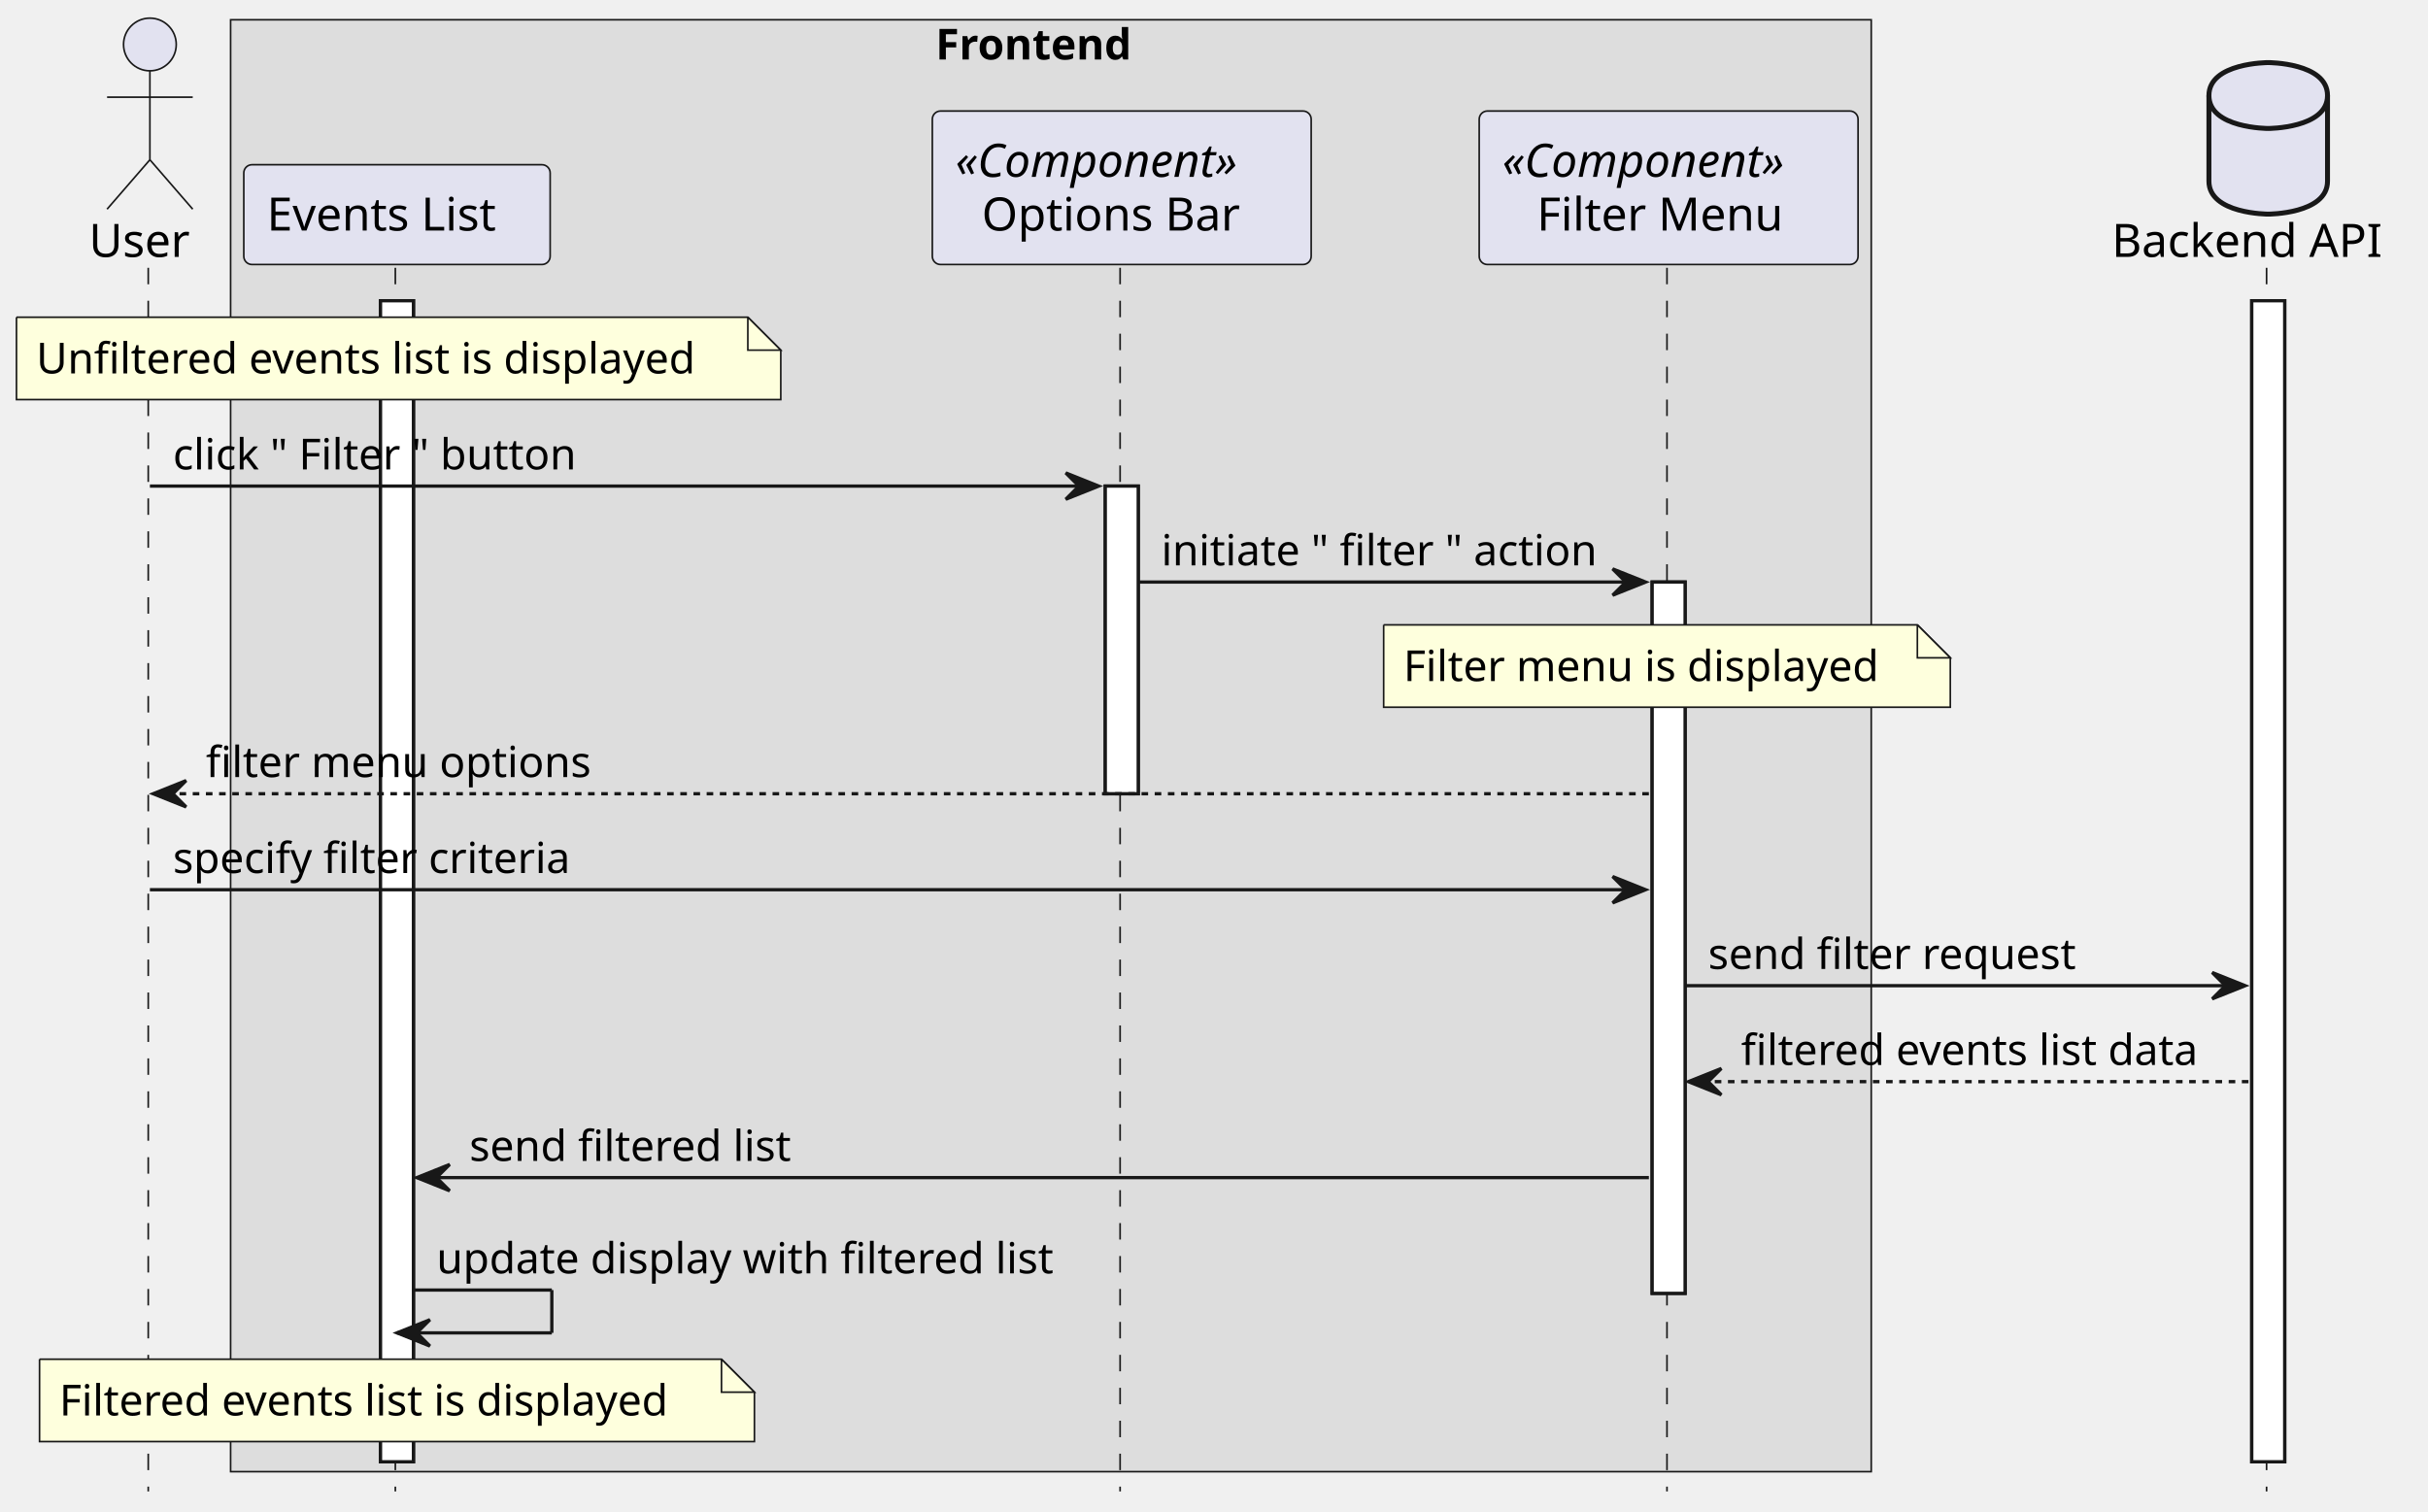
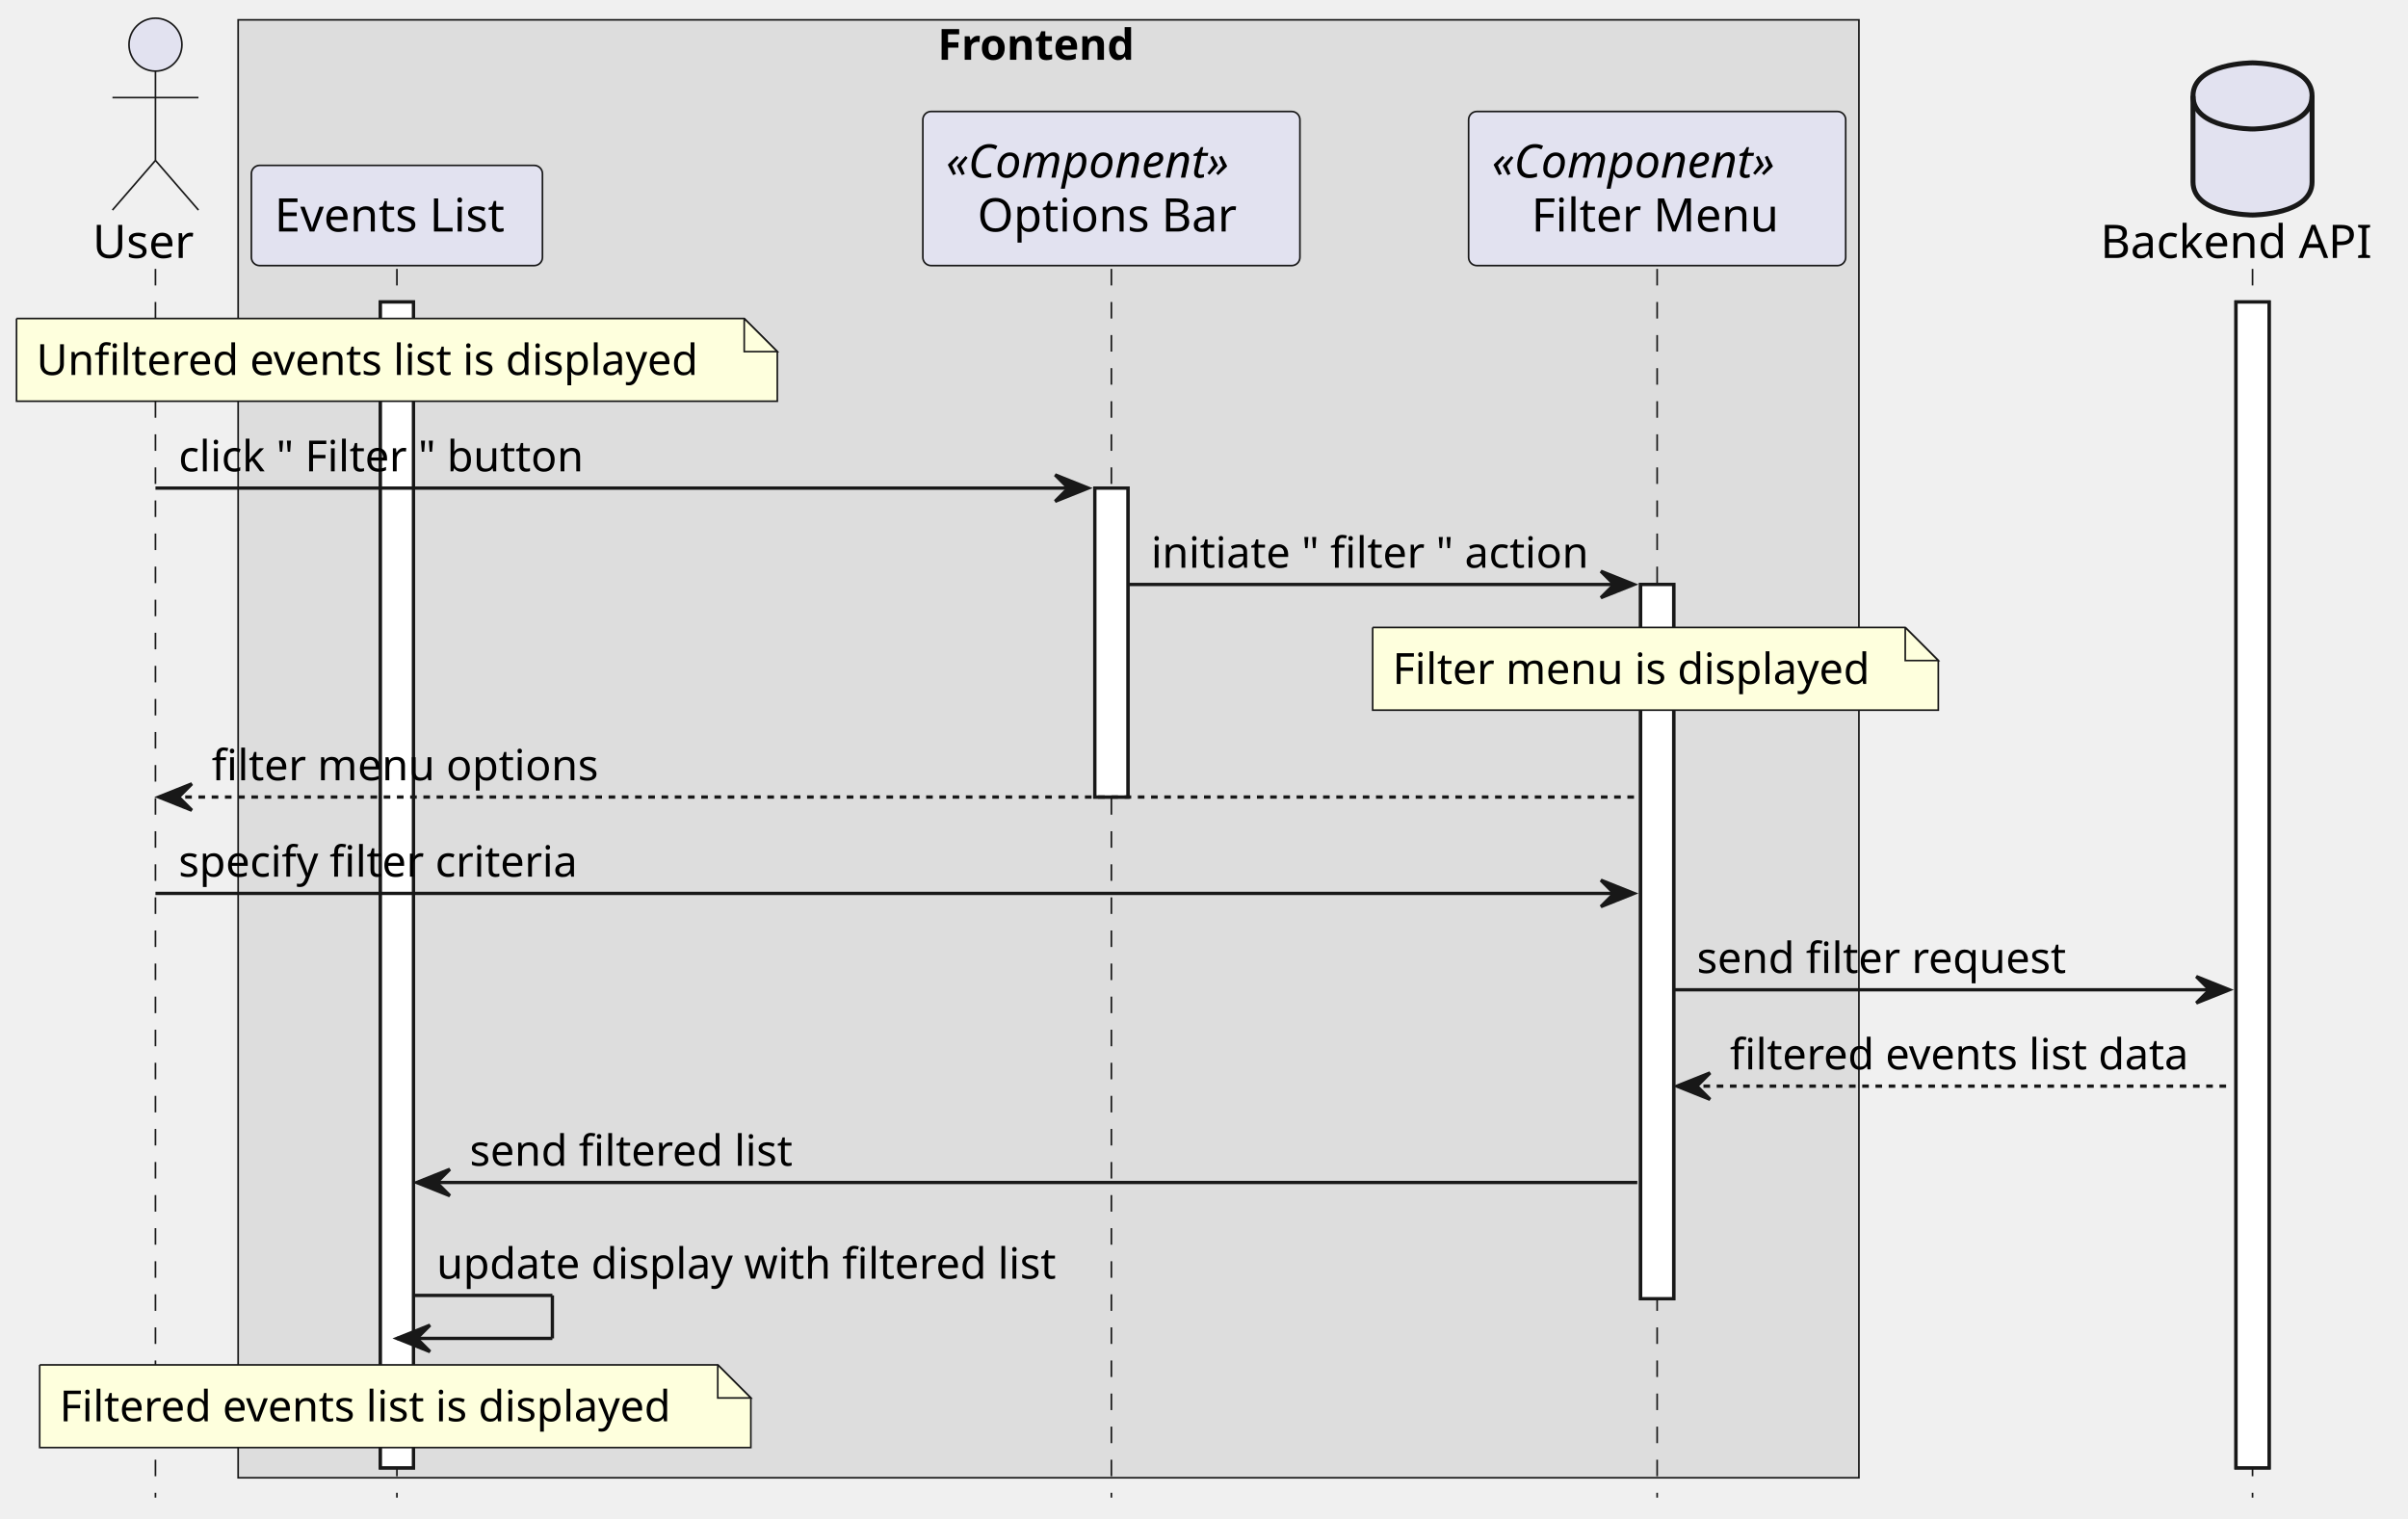
- <svg xmlns="http://www.w3.org/2000/svg" contentStyleType="text/css" height="459px" preserveAspectRatio="none" style="width:737px;height:459px;background:#FFFFFF;" version="1.1" viewBox="0 0 737 459" width="737px" zoomAndPan="magnify">
+ <svg xmlns="http://www.w3.org/2000/svg" contentStyleType="text/css" height="459px" preserveAspectRatio="none" style="width:728px;height:459px;background:#FFFFFF;" version="1.1" viewBox="0 0 728 459" width="728px" zoomAndPan="magnify">
  <defs />
  <g>
-     <rect fill="#DDDDDD" height="440.758" style="stroke:#181818;stroke-width:0.5;" width="498" x="70" y="6" />
-     <text fill="#000000" font-family="sans-serif" font-size="13" font-weight="bold" lengthAdjust="spacing" textLength="70" x="284" y="18.067">Frontend</text>
-     <rect fill="#FFFFFF" height="352.461" style="stroke:#181818;stroke-width:1.0;" width="10" x="115.5" y="91.297" />
-     <rect fill="#FFFFFF" height="93.398" style="stroke:#181818;stroke-width:1.0;" width="10" x="335.5" y="147.562" />
-     <rect fill="#FFFFFF" height="215.93" style="stroke:#181818;stroke-width:1.0;" width="10" x="501.5" y="176.695" />
-     <rect fill="#FFFFFF" height="352.461" style="stroke:#181818;stroke-width:1.0;" width="10" x="683.5" y="91.297" />
-     <line style="stroke:#181818;stroke-width:0.5;stroke-dasharray:5.0,5.0;" x1="45" x2="45" y1="81.297" y2="452.758" />
+     <rect fill="#DDDDDD" height="440.758" style="stroke:#181818;stroke-width:0.5;" width="490" x="72" y="6" />
+     <text fill="#000000" font-family="sans-serif" font-size="13" font-weight="bold" lengthAdjust="spacing" textLength="67" x="283.5" y="18.067">Frontend</text>
+     <rect fill="#FFFFFF" height="352.461" style="stroke:#181818;stroke-width:1.0;" width="10" x="115" y="91.297" />
+     <rect fill="#FFFFFF" height="93.398" style="stroke:#181818;stroke-width:1.0;" width="10" x="331" y="147.562" />
+     <rect fill="#FFFFFF" height="215.93" style="stroke:#181818;stroke-width:1.0;" width="10" x="496" y="176.695" />
+     <rect fill="#FFFFFF" height="352.461" style="stroke:#181818;stroke-width:1.0;" width="10" x="676" y="91.297" />
+     <line style="stroke:#181818;stroke-width:0.5;stroke-dasharray:5.0,5.0;" x1="47" x2="47" y1="81.297" y2="452.758" />
    <line style="stroke:#181818;stroke-width:0.5;stroke-dasharray:5.0,5.0;" x1="120" x2="120" y1="81.297" y2="452.758" />
-     <line style="stroke:#181818;stroke-width:0.5;stroke-dasharray:5.0,5.0;" x1="340" x2="340" y1="81.297" y2="452.758" />
-     <line style="stroke:#181818;stroke-width:0.5;stroke-dasharray:5.0,5.0;" x1="506" x2="506" y1="81.297" y2="452.758" />
-     <line style="stroke:#181818;stroke-width:0.5;stroke-dasharray:5.0,5.0;" x1="688" x2="688" y1="81.297" y2="452.758" />
-     <text fill="#000000" font-family="sans-serif" font-size="14" lengthAdjust="spacing" textLength="31" x="27" y="77.995">User</text>
-     <ellipse cx="45.5" cy="13.5" fill="#E2E2F0" rx="8" ry="8" style="stroke:#181818;stroke-width:0.5;" />
-     <path d="M45.5,21.5 L45.5,48.5 M32.5,29.5 L58.5,29.5 M45.5,48.5 L32.5,63.5 M45.5,48.5 L58.5,63.5 " fill="none" style="stroke:#181818;stroke-width:0.5;" />
-     <rect fill="#E2E2F0" height="30.297" rx="2.5" ry="2.5" style="stroke:#181818;stroke-width:0.5;" width="93" x="74" y="50" />
-     <text fill="#000000" font-family="sans-serif" font-size="14" lengthAdjust="spacing" textLength="79" x="81" y="69.995">Events List</text>
-     <rect fill="#E2E2F0" height="46.594" rx="2.5" ry="2.5" style="stroke:#181818;stroke-width:0.5;" width="115" x="283" y="33.703" />
-     <text fill="#000000" font-family="sans-serif" font-size="14" font-style="italic" lengthAdjust="spacing" textLength="101" x="290" y="53.698">«Component»</text>
-     <text fill="#000000" font-family="sans-serif" font-size="14" lengthAdjust="spacing" textLength="85" x="298" y="69.995">Options Bar</text>
-     <rect fill="#E2E2F0" height="46.594" rx="2.5" ry="2.5" style="stroke:#181818;stroke-width:0.5;" width="115" x="449" y="33.703" />
-     <text fill="#000000" font-family="sans-serif" font-size="14" font-style="italic" lengthAdjust="spacing" textLength="101" x="456" y="53.698">«Component»</text>
-     <text fill="#000000" font-family="sans-serif" font-size="14" lengthAdjust="spacing" textLength="80" x="466.5" y="69.995">Filter Menu</text>
-     <text fill="#000000" font-family="sans-serif" font-size="14" lengthAdjust="spacing" textLength="89" x="641" y="77.995">Backend API</text>
-     <path d="M670.5,29 C670.5,19 688.5,19 688.5,19 C688.5,19 706.5,19 706.5,29 L706.5,55 C706.5,65 688.5,65 688.5,65 C688.5,65 670.5,65 670.5,55 L670.5,29 " fill="#E2E2F0" style="stroke:#181818;stroke-width:1.5;" />
-     <path d="M670.5,29 C670.5,39 688.5,39 688.5,39 C688.5,39 706.5,39 706.5,29 " fill="none" style="stroke:#181818;stroke-width:1.5;" />
-     <rect fill="#FFFFFF" height="352.461" style="stroke:#181818;stroke-width:1.0;" width="10" x="115.5" y="91.297" />
-     <rect fill="#FFFFFF" height="93.398" style="stroke:#181818;stroke-width:1.0;" width="10" x="335.5" y="147.562" />
-     <rect fill="#FFFFFF" height="215.93" style="stroke:#181818;stroke-width:1.0;" width="10" x="501.5" y="176.695" />
-     <rect fill="#FFFFFF" height="352.461" style="stroke:#181818;stroke-width:1.0;" width="10" x="683.5" y="91.297" />
-     <path d="M5,96.297 L5,121.297 L237,121.297 L237,106.297 L227,96.297 L5,96.297 " fill="#FEFFDD" style="stroke:#181818;stroke-width:0.5;" />
-     <path d="M227,96.297 L227,106.297 L237,106.297 L227,96.297 " fill="#FEFFDD" style="stroke:#181818;stroke-width:0.5;" />
-     <text fill="#000000" font-family="sans-serif" font-size="13" lengthAdjust="spacing" textLength="211" x="11" y="113.364">Unfiltered events list is displayed</text>
-     <polygon fill="#181818" points="323.5,143.562,333.5,147.562,323.5,151.562,327.5,147.562" style="stroke:#181818;stroke-width:1.0;" />
-     <line style="stroke:#181818;stroke-width:1.0;" x1="45.5" x2="329.5" y1="147.562" y2="147.562" />
-     <text fill="#000000" font-family="sans-serif" font-size="13" lengthAdjust="spacing" textLength="126" x="52.5" y="142.497">click " Filter " button</text>
-     <polygon fill="#181818" points="489.5,172.695,499.5,176.695,489.5,180.695,493.5,176.695" style="stroke:#181818;stroke-width:1.0;" />
-     <line style="stroke:#181818;stroke-width:1.0;" x1="345.5" x2="495.5" y1="176.695" y2="176.695" />
-     <text fill="#000000" font-family="sans-serif" font-size="13" lengthAdjust="spacing" textLength="137" x="352.5" y="171.629">initiate " filter " action</text>
-     <path d="M420,189.695 L420,214.695 L592,214.695 L592,199.695 L582,189.695 L420,189.695 " fill="#FEFFDD" style="stroke:#181818;stroke-width:0.5;" />
-     <path d="M582,189.695 L582,199.695 L592,199.695 L582,189.695 " fill="#FEFFDD" style="stroke:#181818;stroke-width:0.5;" />
-     <text fill="#000000" font-family="sans-serif" font-size="13" lengthAdjust="spacing" textLength="151" x="426" y="206.762">Filter menu is displayed</text>
-     <polygon fill="#181818" points="56.5,236.961,46.5,240.961,56.5,244.961,52.5,240.961" style="stroke:#181818;stroke-width:1.0;" />
-     <line style="stroke:#181818;stroke-width:1.0;stroke-dasharray:2.0,2.0;" x1="50.5" x2="500.5" y1="240.961" y2="240.961" />
-     <text fill="#000000" font-family="sans-serif" font-size="13" lengthAdjust="spacing" textLength="121" x="62.5" y="235.895">filter menu options</text>
-     <polygon fill="#181818" points="489.5,266.094,499.5,270.094,489.5,274.094,493.5,270.094" style="stroke:#181818;stroke-width:1.0;" />
-     <line style="stroke:#181818;stroke-width:1.0;" x1="45.5" x2="495.5" y1="270.094" y2="270.094" />
-     <text fill="#000000" font-family="sans-serif" font-size="13" lengthAdjust="spacing" textLength="127" x="52.5" y="265.028">specify filter criteria</text>
-     <polygon fill="#181818" points="671.5,295.227,681.5,299.227,671.5,303.227,675.5,299.227" style="stroke:#181818;stroke-width:1.0;" />
-     <line style="stroke:#181818;stroke-width:1.0;" x1="511.5" x2="677.5" y1="299.227" y2="299.227" />
-     <text fill="#000000" font-family="sans-serif" font-size="13" lengthAdjust="spacing" textLength="117" x="518.5" y="294.161">send filter request</text>
-     <polygon fill="#181818" points="522.5,324.359,512.5,328.359,522.5,332.359,518.5,328.359" style="stroke:#181818;stroke-width:1.0;" />
-     <line style="stroke:#181818;stroke-width:1.0;stroke-dasharray:2.0,2.0;" x1="516.5" x2="682.5" y1="328.359" y2="328.359" />
-     <text fill="#000000" font-family="sans-serif" font-size="13" lengthAdjust="spacing" textLength="148" x="528.5" y="323.293">filtered events list data</text>
-     <polygon fill="#181818" points="136.5,353.492,126.5,357.492,136.5,361.492,132.5,357.492" style="stroke:#181818;stroke-width:1.0;" />
-     <line style="stroke:#181818;stroke-width:1.0;" x1="130.5" x2="500.5" y1="357.492" y2="357.492" />
-     <text fill="#000000" font-family="sans-serif" font-size="13" lengthAdjust="spacing" textLength="102" x="142.5" y="352.426">send filtered list</text>
-     <line style="stroke:#181818;stroke-width:1.0;" x1="125.5" x2="167.5" y1="391.625" y2="391.625" />
-     <line style="stroke:#181818;stroke-width:1.0;" x1="167.5" x2="167.5" y1="391.625" y2="404.625" />
-     <line style="stroke:#181818;stroke-width:1.0;" x1="120.5" x2="167.5" y1="404.625" y2="404.625" />
-     <polygon fill="#181818" points="130.5,400.625,120.5,404.625,130.5,408.625,126.5,404.625" style="stroke:#181818;stroke-width:1.0;" />
-     <text fill="#000000" font-family="sans-serif" font-size="13" lengthAdjust="spacing" textLength="196" x="132.5" y="386.559">update display with filtered list</text>
-     <path d="M12,412.625 L12,437.625 L229,437.625 L229,422.625 L219,412.625 L12,412.625 " fill="#FEFFDD" style="stroke:#181818;stroke-width:0.5;" />
-     <path d="M219,412.625 L219,422.625 L229,422.625 L219,412.625 " fill="#FEFFDD" style="stroke:#181818;stroke-width:0.5;" />
-     <text fill="#000000" font-family="sans-serif" font-size="13" lengthAdjust="spacing" textLength="196" x="18" y="429.692">Filtered events list is displayed</text>
+     <line style="stroke:#181818;stroke-width:0.5;stroke-dasharray:5.0,5.0;" x1="336" x2="336" y1="81.297" y2="452.758" />
+     <line style="stroke:#181818;stroke-width:0.5;stroke-dasharray:5.0,5.0;" x1="501" x2="501" y1="81.297" y2="452.758" />
+     <line style="stroke:#181818;stroke-width:0.5;stroke-dasharray:5.0,5.0;" x1="681" x2="681" y1="81.297" y2="452.758" />
+     <text fill="#000000" font-family="sans-serif" font-size="14" lengthAdjust="spacing" textLength="32" x="28" y="77.995">User</text>
+     <ellipse cx="47" cy="13.5" fill="#E2E2F0" rx="8" ry="8" style="stroke:#181818;stroke-width:0.5;" />
+     <path d="M47,21.5 L47,48.5 M34,29.5 L60,29.5 M47,48.5 L34,63.5 M47,48.5 L60,63.5 " fill="none" style="stroke:#181818;stroke-width:0.5;" />
+     <rect fill="#E2E2F0" height="30.297" rx="2.5" ry="2.5" style="stroke:#181818;stroke-width:0.5;" width="88" x="76" y="50" />
+     <text fill="#000000" font-family="sans-serif" font-size="14" lengthAdjust="spacing" textLength="74" x="83" y="69.995">Events List</text>
+     <rect fill="#E2E2F0" height="46.594" rx="2.5" ry="2.5" style="stroke:#181818;stroke-width:0.5;" width="114" x="279" y="33.703" />
+     <text fill="#000000" font-family="sans-serif" font-size="14" font-style="italic" lengthAdjust="spacing" textLength="100" x="286" y="53.698">«Component»</text>
+     <text fill="#000000" font-family="sans-serif" font-size="14" lengthAdjust="spacing" textLength="81" x="295.5" y="69.995">Options Bar</text>
+     <rect fill="#E2E2F0" height="46.594" rx="2.5" ry="2.5" style="stroke:#181818;stroke-width:0.5;" width="114" x="444" y="33.703" />
+     <text fill="#000000" font-family="sans-serif" font-size="14" font-style="italic" lengthAdjust="spacing" textLength="100" x="451" y="53.698">«Component»</text>
+     <text fill="#000000" font-family="sans-serif" font-size="14" lengthAdjust="spacing" textLength="76" x="463" y="69.995">Filter Menu</text>
+     <text fill="#000000" font-family="sans-serif" font-size="14" lengthAdjust="spacing" textLength="86" x="635" y="77.995">Backend API</text>
+     <path d="M663,29 C663,19 681,19 681,19 C681,19 699,19 699,29 L699,55 C699,65 681,65 681,65 C681,65 663,65 663,55 L663,29 " fill="#E2E2F0" style="stroke:#181818;stroke-width:1.5;" />
+     <path d="M663,29 C663,39 681,39 681,39 C681,39 699,39 699,29 " fill="none" style="stroke:#181818;stroke-width:1.5;" />
+     <rect fill="#FFFFFF" height="352.461" style="stroke:#181818;stroke-width:1.0;" width="10" x="115" y="91.297" />
+     <rect fill="#FFFFFF" height="93.398" style="stroke:#181818;stroke-width:1.0;" width="10" x="331" y="147.562" />
+     <rect fill="#FFFFFF" height="215.93" style="stroke:#181818;stroke-width:1.0;" width="10" x="496" y="176.695" />
+     <rect fill="#FFFFFF" height="352.461" style="stroke:#181818;stroke-width:1.0;" width="10" x="676" y="91.297" />
+     <path d="M5,96.297 L5,121.297 L235,121.297 L235,106.297 L225,96.297 L5,96.297 " fill="#FEFFDD" style="stroke:#181818;stroke-width:0.5;" />
+     <path d="M225,96.297 L225,106.297 L235,106.297 L225,96.297 " fill="#FEFFDD" style="stroke:#181818;stroke-width:0.5;" />
+     <text fill="#000000" font-family="sans-serif" font-size="13" lengthAdjust="spacing" textLength="209" x="11" y="113.364">Unfiltered events list is displayed</text>
+     <polygon fill="#181818" points="319,143.562,329,147.562,319,151.562,323,147.562" style="stroke:#181818;stroke-width:1.0;" />
+     <line style="stroke:#181818;stroke-width:1.0;" x1="47" x2="325" y1="147.562" y2="147.562" />
+     <text fill="#000000" font-family="sans-serif" font-size="13" lengthAdjust="spacing" textLength="126" x="54" y="142.497">click " Filter " button</text>
+     <polygon fill="#181818" points="484,172.695,494,176.695,484,180.695,488,176.695" style="stroke:#181818;stroke-width:1.0;" />
+     <line style="stroke:#181818;stroke-width:1.0;" x1="341" x2="490" y1="176.695" y2="176.695" />
+     <text fill="#000000" font-family="sans-serif" font-size="13" lengthAdjust="spacing" textLength="136" x="348" y="171.629">initiate " filter " action</text>
+     <path d="M415,189.695 L415,214.695 L586,214.695 L586,199.695 L576,189.695 L415,189.695 " fill="#FEFFDD" style="stroke:#181818;stroke-width:0.5;" />
+     <path d="M576,189.695 L576,199.695 L586,199.695 L576,189.695 " fill="#FEFFDD" style="stroke:#181818;stroke-width:0.5;" />
+     <text fill="#000000" font-family="sans-serif" font-size="13" lengthAdjust="spacing" textLength="150" x="421" y="206.762">Filter menu is displayed</text>
+     <polygon fill="#181818" points="58,236.961,48,240.961,58,244.961,54,240.961" style="stroke:#181818;stroke-width:1.0;" />
+     <line style="stroke:#181818;stroke-width:1.0;stroke-dasharray:2.0,2.0;" x1="52" x2="495" y1="240.961" y2="240.961" />
+     <text fill="#000000" font-family="sans-serif" font-size="13" lengthAdjust="spacing" textLength="120" x="64" y="235.895">filter menu options</text>
+     <polygon fill="#181818" points="484,266.094,494,270.094,484,274.094,488,270.094" style="stroke:#181818;stroke-width:1.0;" />
+     <line style="stroke:#181818;stroke-width:1.0;" x1="47" x2="490" y1="270.094" y2="270.094" />
+     <text fill="#000000" font-family="sans-serif" font-size="13" lengthAdjust="spacing" textLength="124" x="54" y="265.028">specify filter criteria</text>
+     <polygon fill="#181818" points="664,295.227,674,299.227,664,303.227,668,299.227" style="stroke:#181818;stroke-width:1.0;" />
+     <line style="stroke:#181818;stroke-width:1.0;" x1="506" x2="670" y1="299.227" y2="299.227" />
+     <text fill="#000000" font-family="sans-serif" font-size="13" lengthAdjust="spacing" textLength="116" x="513" y="294.161">send filter request</text>
+     <polygon fill="#181818" points="517,324.359,507,328.359,517,332.359,513,328.359" style="stroke:#181818;stroke-width:1.0;" />
+     <line style="stroke:#181818;stroke-width:1.0;stroke-dasharray:2.0,2.0;" x1="511" x2="675" y1="328.359" y2="328.359" />
+     <text fill="#000000" font-family="sans-serif" font-size="13" lengthAdjust="spacing" textLength="146" x="523" y="323.293">filtered events list data</text>
+     <polygon fill="#181818" points="136,353.492,126,357.492,136,361.492,132,357.492" style="stroke:#181818;stroke-width:1.0;" />
+     <line style="stroke:#181818;stroke-width:1.0;" x1="130" x2="495" y1="357.492" y2="357.492" />
+     <text fill="#000000" font-family="sans-serif" font-size="13" lengthAdjust="spacing" textLength="101" x="142" y="352.426">send filtered list</text>
+     <line style="stroke:#181818;stroke-width:1.0;" x1="125" x2="167" y1="391.625" y2="391.625" />
+     <line style="stroke:#181818;stroke-width:1.0;" x1="167" x2="167" y1="391.625" y2="404.625" />
+     <line style="stroke:#181818;stroke-width:1.0;" x1="120" x2="167" y1="404.625" y2="404.625" />
+     <polygon fill="#181818" points="130,400.625,120,404.625,130,408.625,126,404.625" style="stroke:#181818;stroke-width:1.0;" />
+     <text fill="#000000" font-family="sans-serif" font-size="13" lengthAdjust="spacing" textLength="192" x="132" y="386.559">update display with filtered list</text>
+     <path d="M12,412.625 L12,437.625 L227,437.625 L227,422.625 L217,412.625 L12,412.625 " fill="#FEFFDD" style="stroke:#181818;stroke-width:0.5;" />
+     <path d="M217,412.625 L217,422.625 L227,422.625 L217,412.625 " fill="#FEFFDD" style="stroke:#181818;stroke-width:0.5;" />
+     <text fill="#000000" font-family="sans-serif" font-size="13" lengthAdjust="spacing" textLength="194" x="18" y="429.692">Filtered events list is displayed</text>
  </g>
</svg>
